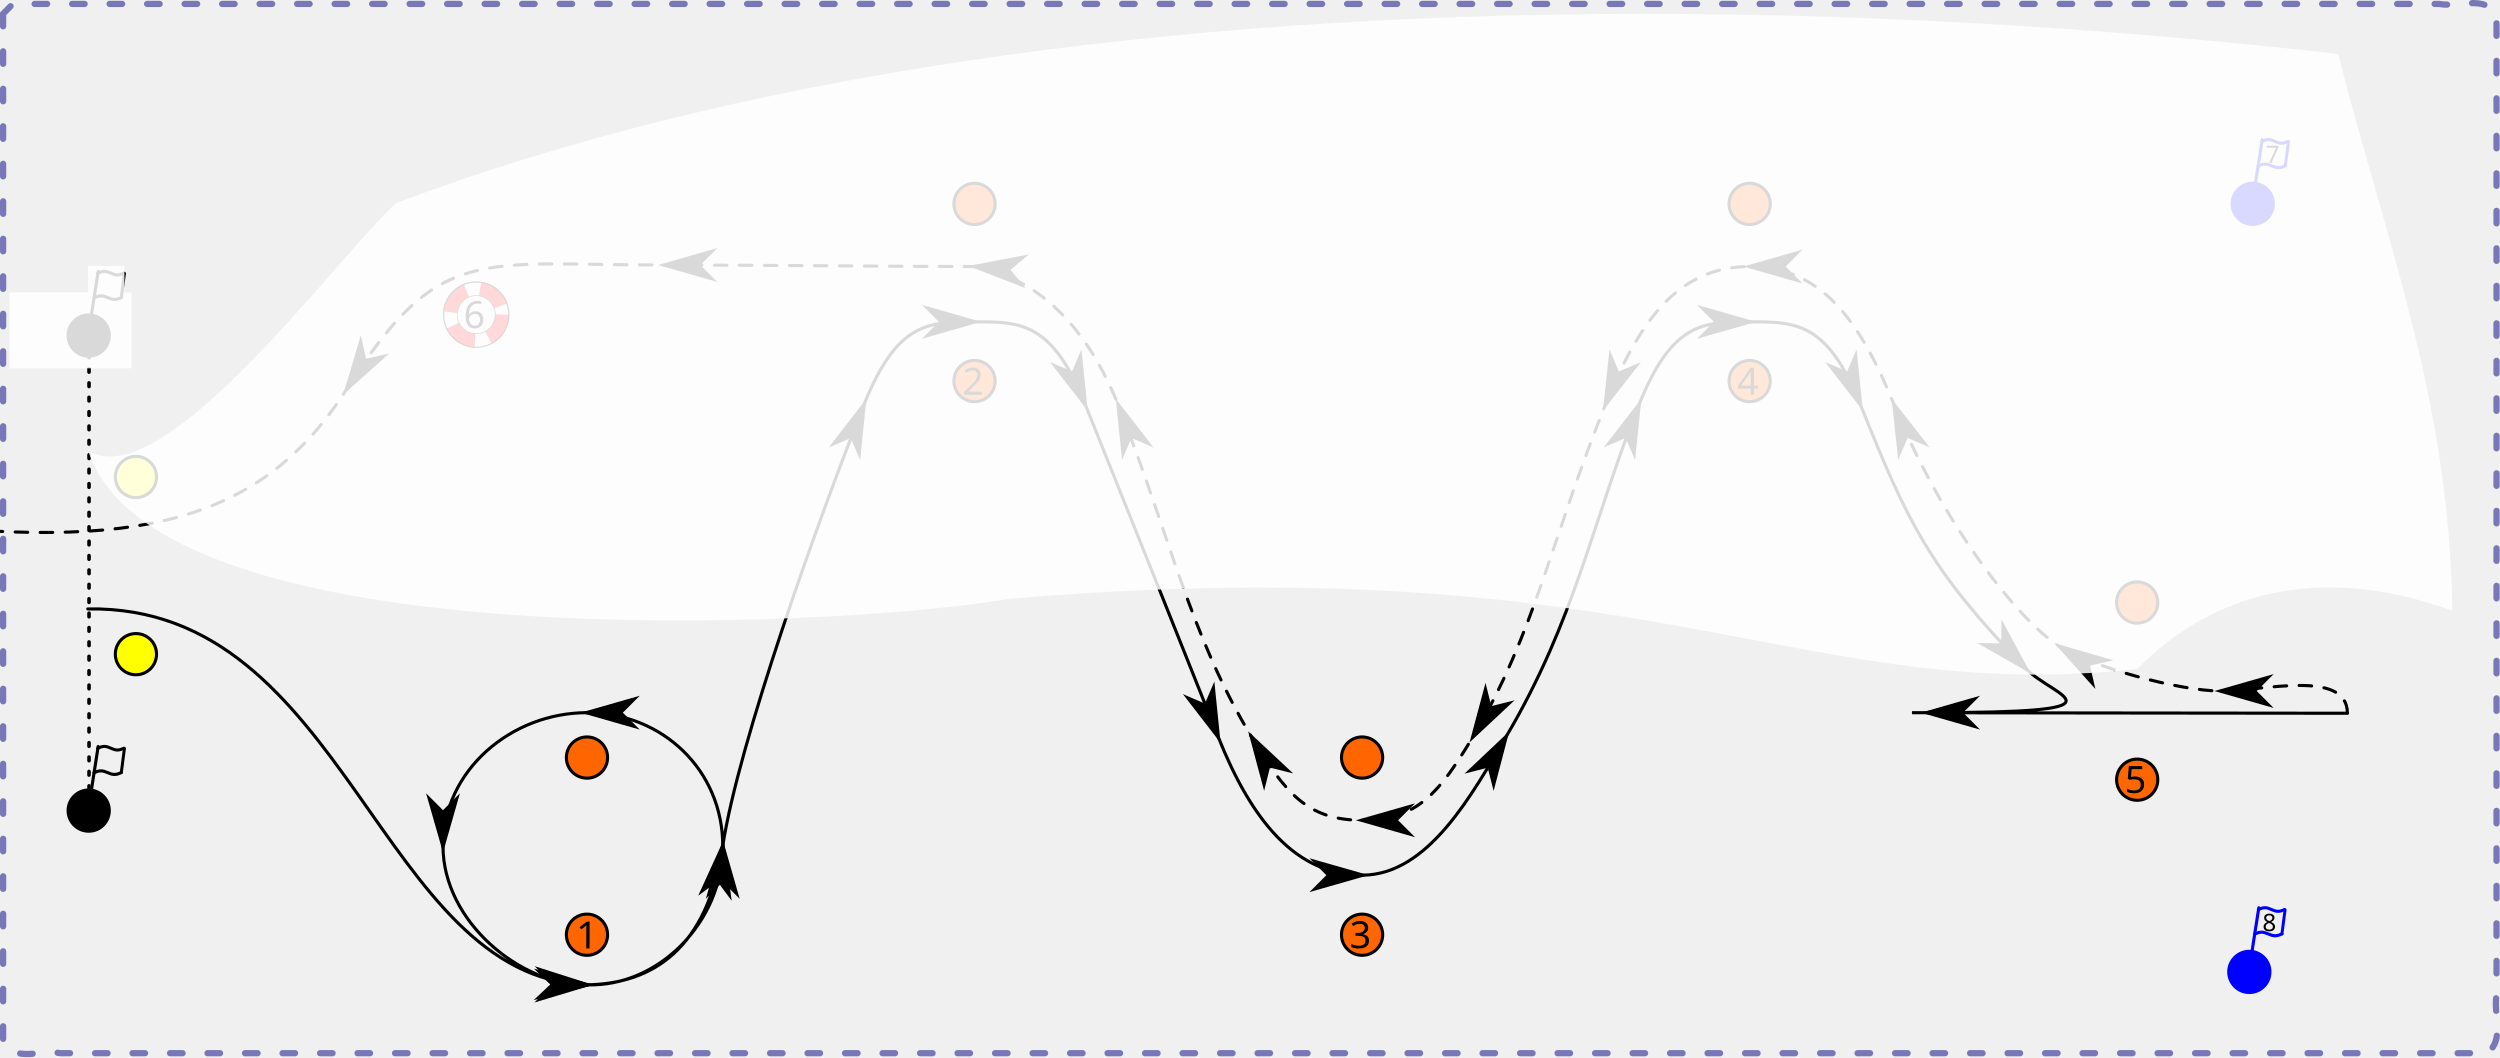
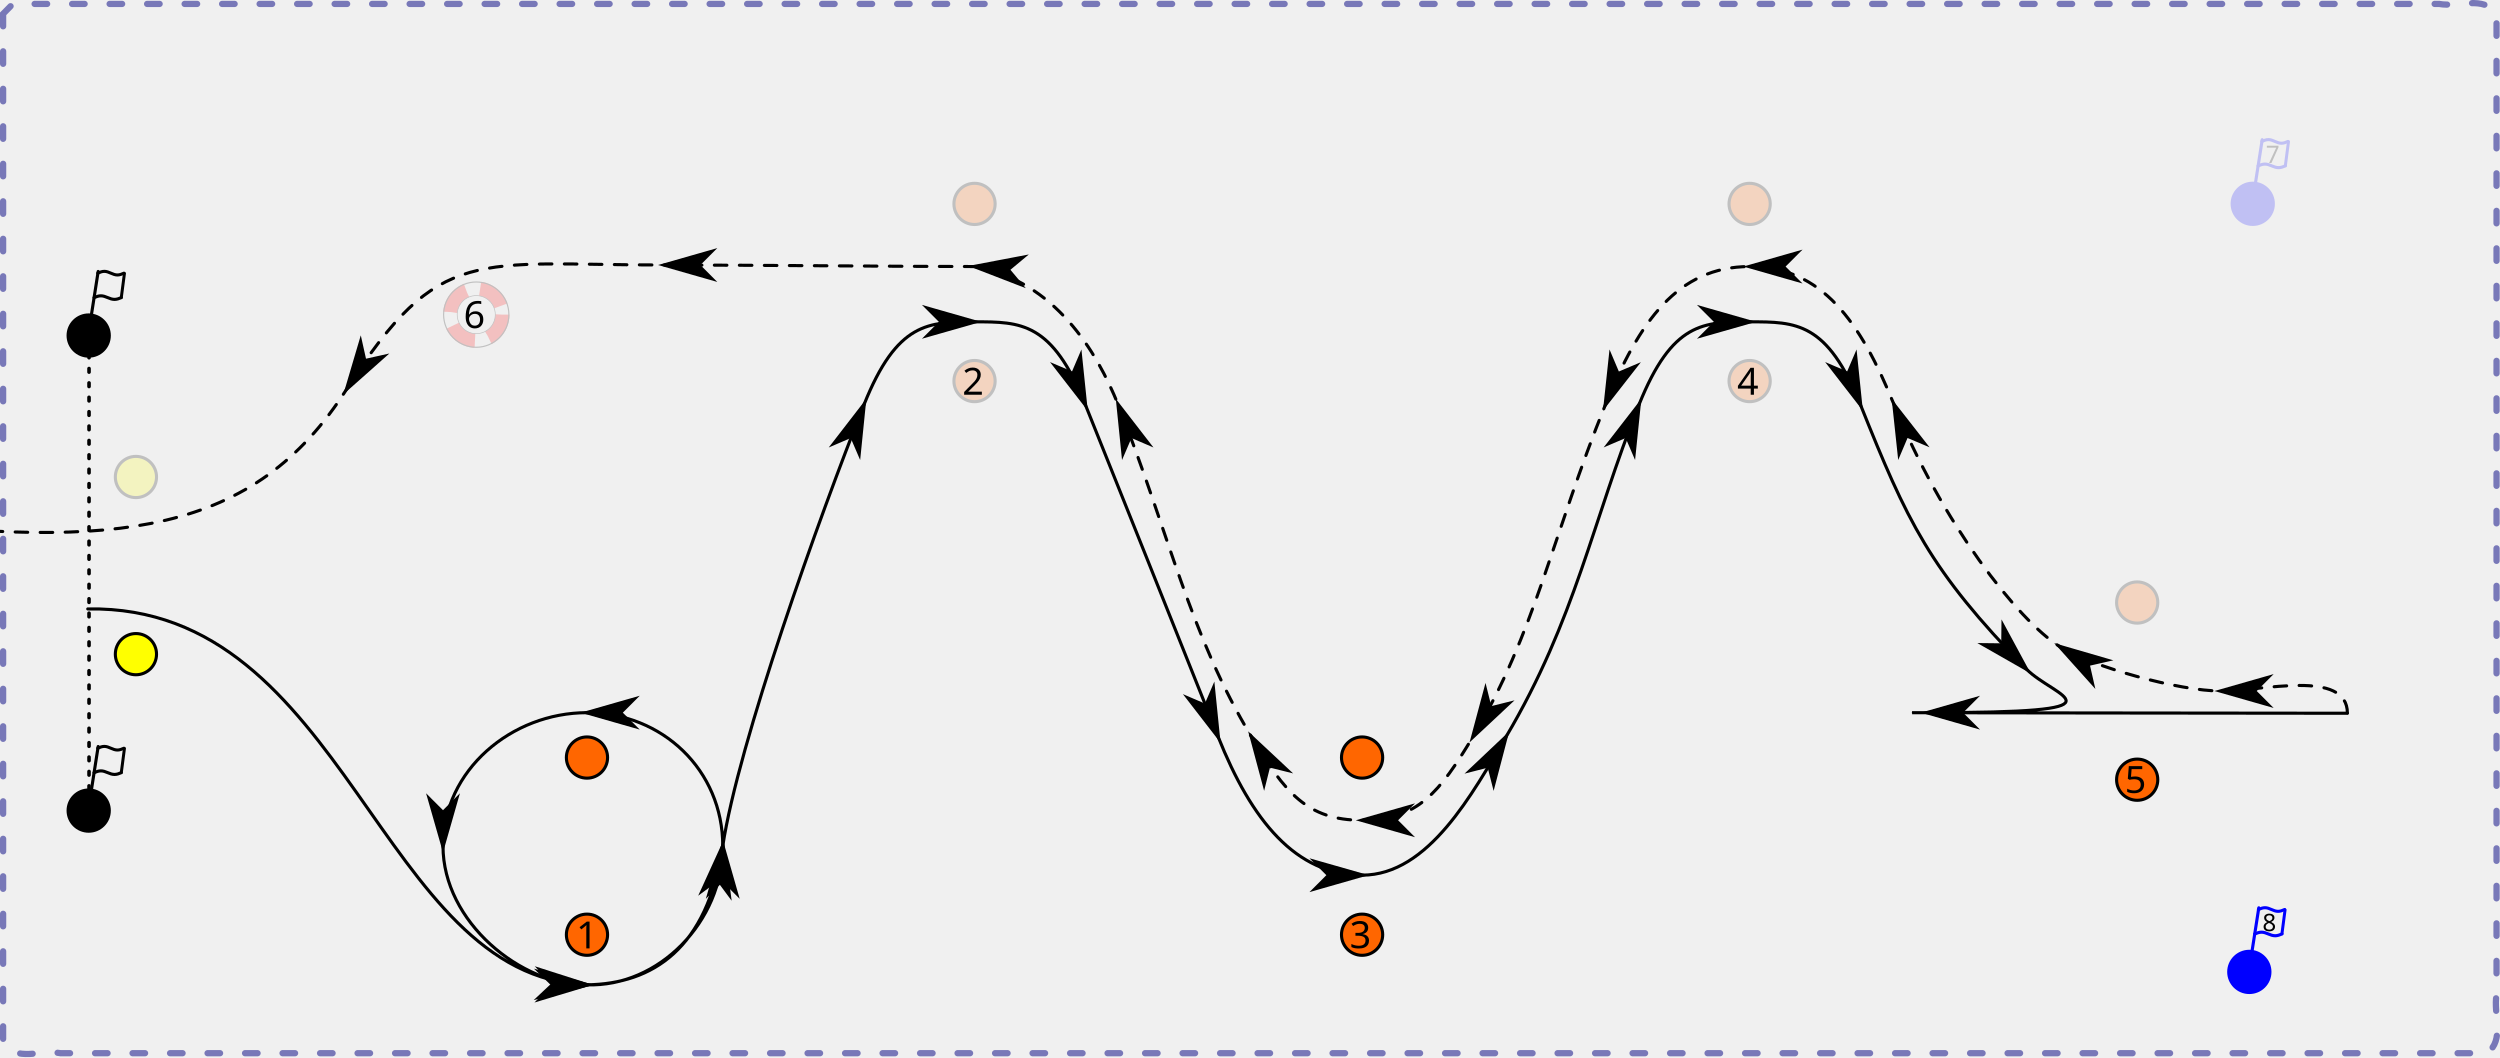
<svg xmlns="http://www.w3.org/2000/svg" version="1.0" id="svg3641" height="360.829" width="853.326" style="enable-background:new" xml:space="preserve">
  <defs id="arrows">
    <marker id="RazorWire" refX="0" refY="0" orient="auto" style="overflow:visible">
      <path id="path5527" style="fill:#34ff00;fill-opacity:1;fill-rule:evenodd;stroke:#34ff00;stroke-width:0.085pt;stroke-opacity:1" d="M 0.019,-0.632 V 0.595 L -6.621,2.568 H 9.113 L 2.979,0.595 V -0.632 L 9.166,-2.472 H -6.594 Z" />
    </marker>
    <marker orient="auto" refY="0" refX="0" id="Scissors" style="overflow:visible">
      <path id="schere" d="M 9.696,-3.847 C 8.661,-5.095 6.794,-5.052 5.4,-4.515 l -8.76,3.283 c -2.548,-1.394 -5.065,-0.995 -5.065,-1.673 0,-0.53 0.487,-0.414 0.414,-1.795 -0.07,-1.326 -1.454,-2.307 -2.763,-2.22 -1.309,-0.008 -2.666,0.995 -2.678,2.379 -0.098,1.393 1.074,2.688 2.461,2.779 1.624,0.242 4.499,-0.742 5.848,1.676 C -6.148,1.766 -7.931,1.771 -9.543,1.679 -10.882,1.602 -12.489,1.985 -13.128,3.301 c -0.617,1.261 -0.012,3.056 1.405,3.442 1.43,0.525 3.393,-0.138 3.733,-1.782 0.262,-1.267 -0.635,-1.862 -0.291,-2.322 0.26,-0.347 1.91,-0.146 4.85,-1.466 L 6.055,4.515 C 7.253,4.85 8.718,4.839 9.78,3.66 L -0.055,-0.057 Z M -9.832,-5.874 c 1.381,0.771 1.268,2.862 -0.167,3.268 -1.298,0.452 -2.956,-0.81 -2.542,-2.216 0.242,-1.154 1.764,-1.579 2.709,-1.052 z m 0.06,8.552 c 1.441,0.532 1.196,2.97 -0.269,3.298 -0.972,0.337 -2.361,-0.148 -2.459,-1.293 -0.189,-1.392 1.446,-2.65 2.728,-2.005 z" style="fill:#34ff00;fill-opacity:1;stroke:#34ff00;stroke-width:1.067;stroke-opacity:1" />
    </marker>
    <marker orient="auto" refY="0" refX="0" id="Legs" style="overflow:visible">
      <g id="g5494" transform="scale(-0.7)" style="fill:#34ff00;fill-opacity:1;stroke:#34ff00;stroke-opacity:1">
        <g id="g5496" transform="matrix(0,-1,-1,0,22.0892,22.73484)" style="fill:#34ff00;fill-opacity:1;stroke:#34ff00;stroke-opacity:1">
          <path id="path5498" d="m 22.636,22.054 c -7.371,5.036 -2.618,7.047 -6.23,14.339" style="fill:#34ff00;fill-opacity:1;fill-rule:evenodd;stroke:#34ff00;stroke-width:1.067pt;stroke-opacity:1" />
          <path id="path5500" d="m 22.825,21.918 c -1.451,8.904 3.772,9.355 4.805,14.747" style="fill:#34ff00;fill-opacity:1;fill-rule:evenodd;stroke:#34ff00;stroke-width:1.067pt;stroke-opacity:1" />
        </g>
        <path id="path5502" d="m -15.029,-7.181 -0.984,4.313 4.227,-1.305 z" style="fill:#34ff00;fill-opacity:1;fill-rule:evenodd;stroke:#34ff00;stroke-width:1.067pt;stroke-opacity:1" />
        <path id="path5504" d="m -16.23,4.861 1.999,3.946 2.418,-3.704 z" style="fill:#34ff00;fill-opacity:1;fill-rule:evenodd;stroke:#34ff00;stroke-width:1.067pt;stroke-opacity:1" />
      </g>
    </marker>
    <linearGradient id="linearGradient5477">
      <stop style="stop-color:#57e307;stop-opacity:1;" offset="0" id="stop5479" />
    </linearGradient>
    <marker style="overflow:visible" id="Arrow1Lend" refX="0" refY="0" orient="auto">
      <path style="fill-rule:evenodd;stroke:#000000;stroke-width:0.853pt;marker-start:none" d="M -10.667,0 -14.933,4.267 0,0 -14.933,-4.267 Z" id="path3104" />
    </marker>
    <marker style="overflow:visible" id="Arrow1Lstart" refX="0" refY="0" orient="auto">
      <path style="fill-rule:evenodd;stroke:#000000;stroke-width:0.853pt;marker-start:none" d="M 10.667,0 14.933,-4.267 0,0 14.933,4.267 Z" id="path3282" />
    </marker>
    <marker style="overflow:visible" id="Arrow1Lstart-7" refX="0" refY="0" orient="auto">
      <path style="fill-rule:evenodd;stroke:#000000;stroke-width:0.853pt;marker-start:none" d="M 10.667,0 14.933,-4.267 0,0 14.933,4.267 Z" id="path3282-4" />
    </marker>
    <marker style="overflow:visible" id="Arrow1Lend-6" refX="0" refY="0" orient="auto">
      <path style="fill-rule:evenodd;stroke:#000000;stroke-width:0.853pt;marker-start:none" d="M -10.667,0 -14.933,4.267 0,0 -14.933,-4.267 Z" id="path3104-0" />
    </marker>
  </defs>
  <g transform="translate(-215.4445,-435.3955)" style="display:inline" id="Parcours">
    <defs id="defs2076" />
    <g id="g1" />
    <g id="layer6" style="display:inline">
      <g transform="translate(18.94796,85.04597)" id="Zeitnahme" style="display:inline">
        <g id="g13156" transform="translate(-177.6378,-94.48819)">
          <path style="fill:#000000;fill-opacity:1;stroke:#000000;stroke-width:1.762" d="m 411.087,559.37 c 0,-3.685 -2.986,-6.678 -6.678,-6.678 -3.683,0 -6.678,2.987 -6.678,6.678 0,3.685 2.987,6.678 6.678,6.678 3.685,0 6.678,-2.987 6.678,-6.678 z" id="path13158" />
        </g>
        <g id="g13172" transform="translate(-177.6378,67.66194)">
          <path style="fill:#000000;fill-opacity:1;stroke:#000000;stroke-width:1.762" d="m 411.087,559.37 c 0,-3.685 -2.986,-6.678 -6.678,-6.678 -3.683,0 -6.678,2.987 -6.678,6.678 0,3.685 2.987,6.678 6.678,6.678 3.685,0 6.678,-2.987 6.678,-6.678 z" id="path13174" />
        </g>
        <path style="fill:none;stroke:#000000;stroke-width:1.228;stroke-linecap:round;stroke-linejoin:miter;stroke-miterlimit:4;stroke-dasharray:1.228, 3.684;stroke-dashoffset:0;stroke-opacity:1" d="m 226.886,466.315 c 0,23.379 0,46.759 0,70.138 0,19.991 0,67.885 0,87.271" id="path14169" />
      </g>
      <g transform="translate(113.4362,157.2769)" id="Tor1" style="display:inline;fill:#ff6600">
        <path style="fill:#ff6600;stroke:#000000;stroke-width:1.056" d="m 309.393,536.693 c 0,-3.883 -3.149,-7.032 -7.031,-7.032 -3.881,0 -7.031,3.148 -7.031,7.032 0,3.883 3.15,7.031 7.031,7.031 3.882,0 7.031,-3.147 7.031,-7.031 z" id="Tor1_innen" />
        <path style="fill:#ff6600;stroke:#000000;stroke-width:1.056" d="m 309.393,597.166 c 0,-3.883 -3.149,-7.032 -7.031,-7.032 -3.881,0 -7.031,3.148 -7.031,7.032 0,3.883 3.15,7.031 7.031,7.031 3.882,0 7.031,-3.147 7.031,-7.031 z" id="Tor1_aussen" />
      </g>
-       <g transform="translate(226.8221,-31.69941)" id="Tor2" style="display:inline;fill:#ff6600">
+       <g transform="translate(226.8221,-31.69941)" id="Tor2" opacity="0.2" style="display:inline;fill:#ff6600">
        <path style="fill:#ff6600;stroke:#000000;stroke-width:1.056" d="m 328.291,536.693 c 0,-3.883 -3.149,-7.032 -7.031,-7.032 -3.881,0 -7.031,3.148 -7.031,7.032 0,3.883 3.15,7.031 7.031,7.031 3.882,0 7.031,-3.147 7.031,-7.031 z" id="Tor2_aussen" />
        <path style="fill:#ff6600;stroke:#000000;stroke-width:1.056" d="m 328.291,597.166 c 0,-3.883 -3.149,-7.032 -7.031,-7.032 -3.881,0 -7.031,3.148 -7.031,7.032 0,3.883 3.15,7.031 7.031,7.031 3.882,0 7.031,-3.147 7.031,-7.031 z" id="Tor2_innen" />
      </g>
      <g transform="translate(340.2078,157.2769)" id="Tor3" style="display:inline;fill:#ff6600">
        <path style="fill:#ff6600;stroke:#000000;stroke-width:1.056" d="m 347.189,536.693 c 0,-3.883 -3.149,-7.032 -7.031,-7.032 -3.881,0 -7.031,3.148 -7.031,7.032 0,3.883 3.15,7.031 7.031,7.031 3.882,0 7.031,-3.147 7.031,-7.031 z" id="Tor3_innen" />
        <path style="fill:#ff6600;stroke:#000000;stroke-width:1.056" d="m 347.189,597.166 c 0,-3.883 -3.149,-7.032 -7.031,-7.032 -3.881,0 -7.031,3.148 -7.031,7.032 0,3.883 3.15,7.031 7.031,7.031 3.882,0 7.031,-3.147 7.031,-7.031 z" id="Tor3_aussen" />
      </g>
-       <g transform="translate(453.5935,-31.69941)" id="Tor4" style="display:inline;fill:#ff6600">
+       <g transform="translate(453.5935,-31.69941)" id="Tor4" opacity="0.2" style="display:inline;fill:#ff6600">
        <path style="fill:#ff6600;stroke:#000000;stroke-width:1.056" d="m 366.086,536.693 c 0,-3.883 -3.149,-7.032 -7.031,-7.032 -3.881,0 -7.031,3.148 -7.031,7.032 0,3.883 3.15,7.031 7.031,7.031 3.882,0 7.031,-3.147 7.031,-7.031 z" id="Tor4_aussen" />
        <path style="fill:#ff6600;stroke:#000000;stroke-width:1.056" d="m 366.086,597.166 c 0,-3.883 -3.149,-7.032 -7.031,-7.032 -3.881,0 -7.031,3.148 -7.031,7.032 0,3.883 3.15,7.031 7.031,7.031 3.882,0 7.031,-3.147 7.031,-7.031 z" id="Tor4_innen" />
      </g>
      <g transform="translate(566.9793,104.3635)" id="Tor5" style="display:inline;fill:#ff6600">
-         <path style="fill:#ff6600;stroke:#000000;stroke-width:1.056" d="m 384.984,536.693 c 0,-3.883 -3.149,-7.032 -7.031,-7.032 -3.881,0 -7.031,3.148 -7.031,7.032 0,3.883 3.15,7.031 7.031,7.031 3.882,0 7.031,-3.147 7.031,-7.031 z" id="Tor5_oben" />
+         <path style="fill:#ff6600;stroke:#000000;stroke-width:1.056" d="m 384.984,536.693 c 0,-3.883 -3.149,-7.032 -7.031,-7.032 -3.881,0 -7.031,3.148 -7.031,7.032 0,3.883 3.15,7.031 7.031,7.031 3.882,0 7.031,-3.147 7.031,-7.031 z" id="Tor5_oben" opacity="0.2" />
        <path style="fill:#ff6600;stroke:#000000;stroke-width:1.056" d="m 384.984,597.166 c 0,-3.883 -3.149,-7.032 -7.031,-7.032 -3.881,0 -7.031,3.148 -7.031,7.032 0,3.883 3.15,7.031 7.031,7.031 3.882,0 7.031,-3.147 7.031,-7.031 z" id="Tor5_unten" />
      </g>
-       <g transform="translate(18.94796,138.3793)" id="Schikane" style="display:inline">
+       <g transform="translate(18.94796,138.3793)" id="Schikane" opacity="0.2" style="display:inline">
        <g style="fill:none" id="Ring">
          <ellipse id="path8826" style="fill:none;stroke:#ff0000;stroke-width:4.821;stroke-linecap:butt;stroke-linejoin:round;stroke-miterlimit:4;stroke-dasharray:9.643, 4.821;stroke-dashoffset:0;stroke-opacity:1" cx="359.055" cy="404.409" rx="8.928" ry="8.928" />
          <ellipse style="display:inline;fill:none;stroke:#000000;stroke-width:0.229;stroke-linecap:round;stroke-linejoin:round;stroke-miterlimit:4;stroke-dasharray:none;stroke-dashoffset:0;stroke-opacity:1" id="path3620" cx="359.055" cy="404.409" rx="6.5" ry="6.5" />
          <ellipse style="display:inline;fill:none;stroke:#000000;stroke-width:0.393;stroke-linecap:round;stroke-linejoin:round;stroke-miterlimit:4;stroke-dasharray:none;stroke-dashoffset:0;stroke-opacity:1" id="path2733" cx="359.055" cy="404.409" rx="11.142" ry="11.142" />
        </g>
      </g>
      <g transform="translate(-40.52031,61.51377)" id="Start+Ziel" style="display:inline">
-         <path style="fill:#ffff00;stroke:#000000;stroke-width:1.056" d="m 309.393,536.693 c 0,-3.883 -3.149,-7.032 -7.031,-7.032 -3.881,0 -7.031,3.148 -7.031,7.032 0,3.883 3.15,7.031 7.031,7.031 3.882,0 7.031,-3.147 7.031,-7.031 z" id="Tor1_innen-7" />
+         <path style="fill:#ffff00;stroke:#000000;stroke-width:1.056" d="m 309.393,536.693 c 0,-3.883 -3.149,-7.032 -7.031,-7.032 -3.881,0 -7.031,3.148 -7.031,7.032 0,3.883 3.15,7.031 7.031,7.031 3.882,0 7.031,-3.147 7.031,-7.031 z" id="Tor1_innen-7" opacity="0.2" />
        <path style="fill:#ffff00;stroke:#000000;stroke-width:1.056" d="m 309.393,597.166 c 0,-3.883 -3.149,-7.032 -7.031,-7.032 -3.881,0 -7.031,3.148 -7.031,7.032 0,3.883 3.15,7.031 7.031,7.031 3.882,0 7.031,-3.147 7.031,-7.031 z" id="Tor1_aussen-3" />
      </g>
    </g>
  </g>
  <g transform="translate(-215.4445,-435.3955)" style="display:inline" id="ParcoursLabel">
    <defs id="defs2832" />
    <g id="g3113" style="display:inline">
      <text xml:space="preserve" style="font-style:normal;font-weight:normal;font-size:12.8px;line-height:0%;font-family:'Arial Black';display:inline;fill:#000000;fill-opacity:1;stroke:none;stroke-width:1.067" x="373.691" y="547.37" id="text3034">
        <tspan id="tspan3032" x="373.691" y="547.37" style="font-size:12.8px;line-height:1.25;stroke-width:1.067">6</tspan>
      </text>
      <text xml:space="preserve" style="font-style:normal;font-weight:normal;font-size:12.8px;line-height:0%;font-family:'Arial Black';display:inline;fill:#000000;fill-opacity:1;stroke:none;stroke-width:1.067" x="412.13" y="759.102" id="text3038">
        <tspan id="tspan3036" x="412.13" y="759.102" style="font-size:12.8px;line-height:1.25;stroke-width:1.067">1</tspan>
      </text>
      <text xml:space="preserve" style="font-style:normal;font-weight:normal;font-size:12.8px;line-height:0%;font-family:'Arial Black';display:inline;fill:#000000;fill-opacity:1;stroke:none;stroke-width:1.067" x="808.383" y="570.125" id="text3042">
        <tspan id="tspan3040" x="808.383" y="570.125" style="font-size:12.8px;line-height:1.25;stroke-width:1.067">4</tspan>
      </text>
      <text xml:space="preserve" style="font-style:normal;font-weight:normal;font-size:12.8px;line-height:0%;font-family:'Arial Black';display:inline;fill:#000000;fill-opacity:1;stroke:none;stroke-width:1.067" x="940.704" y="706.032" id="text3046">
        <tspan id="tspan3044" x="940.704" y="706.032" style="font-size:12.8px;line-height:1.25;stroke-width:1.067">5</tspan>
      </text>
      <text xml:space="preserve" style="font-style:normal;font-weight:normal;font-size:12.8px;line-height:0%;font-family:'Arial Black';display:inline;fill:#000000;fill-opacity:1;stroke:none;stroke-width:1.067" x="676.131" y="759.024" id="text3050">
        <tspan id="tspan3048" x="676.131" y="759.024" style="font-size:12.8px;line-height:1.25;stroke-width:1.067">3</tspan>
      </text>
-       <g transform="translate(579.9631,-35.51099)" id="g3068" style="display:inline">
+       <g transform="translate(579.9631,-35.51099)" id="g3068" opacity="0.2" style="display:inline">
        <path id="path3052" d="m 411.087,540.472 c 0,-3.685 -2.986,-6.678 -6.678,-6.678 -3.683,0 -6.678,2.987 -6.678,6.678 0,3.685 2.987,6.678 6.678,6.678 3.685,0 6.678,-2.987 6.678,-6.678 z" style="fill:#0000ff;fill-opacity:1;stroke:#0000ff;stroke-width:1.762" />
        <g style="stroke:#0000ff" id="g3062">
          <path id="path3054" d="m 407.511,519.18 c 0.372,-0.161 0.745,-0.325 1.117,-0.438 0.372,-0.114 0.744,-0.181 1.117,-0.181 0.372,0 0.744,0.063 1.117,0.181 0.372,0.113 0.744,0.273 1.116,0.438 0.369,0.16 0.745,0.321 1.117,0.434 0.369,0.114 0.745,0.181 1.117,0.181 0.368,0 0.745,-0.064 1.117,-0.181 0.368,-0.113 0.744,-0.274 1.117,-0.434" style="fill:none;stroke:#0000ff;stroke-width:1.052;stroke-linecap:round;stroke-linejoin:round" />
          <path id="path3056" d="m 407.643,518.601 -2.7,17.3 v 0.258 0" style="fill:none;stroke:#0000ff;stroke-width:1.067;stroke-linecap:round;stroke-linejoin:round" />
          <path id="path3058" d="m 406.246,527.522 c 0.384,-0.158 0.775,-0.317 1.163,-0.429 0.383,-0.113 0.775,-0.179 1.163,-0.179 0.383,0 0.774,0.062 1.163,0.179 0.387,0.112 0.774,0.271 1.163,0.429 0.387,0.159 0.774,0.317 1.162,0.433 0.388,0.109 0.775,0.175 1.163,0.175 0.388,0 0.775,-0.062 1.163,-0.175 0.387,-0.112 0.775,-0.271 1.163,-0.433" style="fill:none;stroke:#0000ff;stroke-width:1.067;stroke-linecap:round;stroke-linejoin:round" />
          <path id="path3060" d="m 416.604,519.31 -1.039,7.969 v 0.12 0" style="fill:none;stroke:#0000ff;stroke-width:1.024;stroke-linecap:round" />
        </g>
        <text xml:space="preserve" style="font-style:normal;font-weight:normal;font-size:12.8px;line-height:0%;font-family:'Arial Black';fill:#000000;fill-opacity:1;stroke:none;stroke-width:1.067" x="408.873" y="526.543" id="text3066">
          <tspan id="tspan3064" x="408.873" y="526.543" style="font-size:8.242px;line-height:1.25;stroke-width:1.067">7</tspan>
        </text>
      </g>
      <text xml:space="preserve" style="font-style:normal;font-weight:normal;font-size:12.8px;line-height:0%;font-family:'Arial Black';display:inline;fill:#000000;fill-opacity:1;stroke:none;stroke-width:1.067" x="543.926" y="570.125" id="text3090">
        <tspan id="tspan3088" x="543.926" y="570.125" style="font-size:12.8px;line-height:1.25;stroke-width:1.067">2</tspan>
      </text>
      <g id="g3100">
        <path id="path3092" d="m 248.821,528.636 c 0.372,-0.161 0.745,-0.325 1.117,-0.438 0.372,-0.114 0.744,-0.181 1.117,-0.181 0.372,0 0.744,0.063 1.117,0.181 0.372,0.113 0.744,0.273 1.116,0.438 0.369,0.16 0.745,0.321 1.117,0.434 0.369,0.114 0.745,0.181 1.117,0.181 0.368,0 0.745,-0.064 1.117,-0.181 0.368,-0.113 0.744,-0.274 1.117,-0.434" style="display:inline;fill:none;stroke:#000000;stroke-width:1.052;stroke-linecap:round;stroke-linejoin:round" />
        <path id="path3094" d="m 248.953,528.057 -2.7,17.3 v 0.258 0" style="display:inline;fill:none;stroke:#000000;stroke-width:1.067;stroke-linecap:round;stroke-linejoin:round" />
        <path id="path3096" d="m 247.556,536.977 c 0.384,-0.158 0.775,-0.317 1.163,-0.429 0.383,-0.113 0.775,-0.179 1.163,-0.179 0.383,0 0.774,0.062 1.163,0.179 0.387,0.112 0.774,0.271 1.163,0.429 0.387,0.159 0.774,0.317 1.162,0.433 0.388,0.109 0.775,0.175 1.163,0.175 0.388,0 0.775,-0.062 1.163,-0.175 0.387,-0.112 0.775,-0.271 1.163,-0.433" style="display:inline;fill:none;stroke:#000000;stroke-width:1.067;stroke-linecap:round;stroke-linejoin:round" />
        <path id="path3098" d="m 257.914,528.766 -1.039,7.969 v 0.12 0" style="display:inline;fill:none;stroke:#000000;stroke-width:1.024;stroke-linecap:round" />
      </g>
      <g id="g3111">
        <path id="path3102" d="m 248.821,690.786 c 0.372,-0.161 0.745,-0.325 1.117,-0.438 0.372,-0.114 0.744,-0.181 1.117,-0.181 0.372,0 0.744,0.063 1.117,0.181 0.372,0.113 0.744,0.273 1.116,0.438 0.369,0.16 0.745,0.321 1.117,0.434 0.369,0.114 0.745,0.181 1.117,0.181 0.368,0 0.745,-0.064 1.117,-0.181 0.368,-0.113 0.744,-0.274 1.117,-0.434" style="display:inline;fill:none;stroke:#000000;stroke-width:1.052;stroke-linecap:round;stroke-linejoin:round" />
        <path id="path3105" d="m 248.953,690.207 -2.7,17.3 v 0.258 0" style="display:inline;fill:none;stroke:#000000;stroke-width:1.067;stroke-linecap:round;stroke-linejoin:round" />
        <path id="path3107" d="m 247.556,699.127 c 0.384,-0.158 0.775,-0.317 1.163,-0.429 0.383,-0.113 0.775,-0.179 1.163,-0.179 0.383,0 0.774,0.062 1.163,0.179 0.387,0.112 0.774,0.271 1.163,0.429 0.387,0.159 0.774,0.317 1.162,0.433 0.388,0.109 0.775,0.175 1.163,0.175 0.388,0 0.775,-0.062 1.163,-0.175 0.387,-0.112 0.775,-0.271 1.163,-0.433" style="display:inline;fill:none;stroke:#000000;stroke-width:1.067;stroke-linecap:round;stroke-linejoin:round" />
        <path id="path3109" d="m 257.914,690.916 -1.039,7.969 v 0.12 0" style="display:inline;fill:none;stroke:#000000;stroke-width:1.024;stroke-linecap:round" />
      </g>
    </g>
  </g>
  <g transform="translate(363.3543,-208.7303)" id="SpeedbojeKlasse7" style="display:inline;enable-background:new">
    <path id="path2174" d="m 411.087,540.472 c 0,-3.685 -2.986,-6.678 -6.678,-6.678 -3.683,0 -6.678,2.987 -6.678,6.678 0,3.685 2.987,6.678 6.678,6.678 3.685,0 6.678,-2.987 6.678,-6.678 z" style="fill:#0000ff;fill-opacity:1;stroke:#0000ff;stroke-width:1.762" />
    <g style="fill:none;stroke:#0000ff" id="g2184">
      <path id="path2176" d="m 407.511,519.18 c 0.372,-0.161 0.745,-0.325 1.117,-0.438 0.372,-0.114 0.744,-0.181 1.117,-0.181 0.372,0 0.744,0.063 1.117,0.181 0.372,0.113 0.744,0.273 1.116,0.438 0.369,0.16 0.745,0.321 1.117,0.434 0.369,0.114 0.745,0.181 1.117,0.181 0.368,0 0.745,-0.064 1.117,-0.181 0.368,-0.113 0.744,-0.274 1.117,-0.434" style="fill:none;stroke:#0000ff;stroke-width:1.052;stroke-linecap:round;stroke-linejoin:round" />
      <path id="path2178" d="m 407.643,518.601 -2.7,17.3 v 0.258 0" style="fill:none;stroke:#0000ff;stroke-width:1.067;stroke-linecap:round;stroke-linejoin:round" />
      <path id="path2180" d="m 406.246,527.522 c 0.384,-0.158 0.775,-0.317 1.163,-0.429 0.383,-0.113 0.775,-0.179 1.163,-0.179 0.383,0 0.774,0.062 1.163,0.179 0.387,0.112 0.774,0.271 1.163,0.429 0.387,0.159 0.774,0.317 1.162,0.433 0.388,0.109 0.775,0.175 1.163,0.175 0.388,0 0.775,-0.062 1.163,-0.175 0.387,-0.112 0.775,-0.271 1.163,-0.433" style="fill:none;stroke:#0000ff;stroke-width:1.067;stroke-linecap:round;stroke-linejoin:round" />
      <path id="path2182" d="m 416.604,519.31 -1.039,7.969 v 0.12 0" style="fill:none;stroke:#0000ff;stroke-width:1.024;stroke-linecap:round" />
    </g>
    <text xml:space="preserve" style="font-style:normal;font-weight:normal;font-size:12.8px;line-height:0%;font-family:'Arial Black';fill:#000000;fill-opacity:1;stroke:none;stroke-width:1.067" x="408.873" y="526.543" id="text2188">
      <tspan id="tspan2186" x="408.873" y="526.543" style="font-size:8.242px;line-height:1.25;stroke-width:1.067">8</tspan>
    </text>
  </g>
  <g transform="translate(-215.4445,-435.3955)" style="display:inline" id="Klasse4">
    <text id="text3611" y="328.002" x="595.582" style="font-style:normal;font-weight:normal;font-size:12.8px;line-height:0%;font-family:Verdana;text-align:center;text-anchor:middle;display:inline;fill:#000000;fill-opacity:1;stroke:none;stroke-width:1.067" xml:space="preserve">
      <tspan style="font-weight:bold;font-size:38.4px;line-height:1.25;text-align:center;text-anchor:middle;stroke-width:1.067" y="328.002" x="595.582" id="tspan3613">DMYV-Jugend</tspan>
      <tspan id="tspan3615" style="font-weight:bold;font-size:38.4px;line-height:1.25;text-align:center;text-anchor:middle;stroke-width:1.067" y="376.002" x="595.582">Motorboot-Slalom</tspan>
      <tspan style="font-weight:bold;font-size:38.4px;line-height:1.25;text-align:center;text-anchor:middle;stroke-width:1.067" id="tspan3617" y="424.002" x="595.582">Klasse 4</tspan>
    </text>
    <text id="text3707" y="876.114" x="243.389" style="font-style:normal;font-weight:normal;font-size:12.8px;line-height:0%;font-family:Verdana;display:inline;fill:#000000;fill-opacity:1;stroke:none;stroke-width:1.067" xml:space="preserve">
      <tspan id="tspan3709" y="876.114" x="243.389" style="font-size:19.2px;line-height:1.25;stroke-width:1.067">Ablegen - Startlinie - schnelle Umkreisung des Tores 1 (Tor 1 bleibt an der Backbordseite!) -</tspan>
      <tspan id="tspan3711" y="900.114" x="243.389" style="font-size:19.2px;line-height:1.25;stroke-width:1.067">durch die Tore 2 - 3 - 4 - rückwärts durch das Tor 5 - vorwärts wieder</tspan>
      <tspan id="tspan3713" y="924.114" x="243.389" style="font-size:19.2px;line-height:1.25;stroke-width:1.067">in den Parcours durch die Tonnentore 5 - 4 - 3 - 2 - Schikane an der Tonne 6 - Ziellinie -</tspan>
      <tspan id="tspan3715" y="948.114" x="243.389" style="font-size:19.2px;line-height:1.25;stroke-width:1.067">anlegen und an der Klampe mit Kopfschlag belegen.</tspan>
    </text>
    <path id="path3717" d="m 169.627,612.629 c 85.602,10.59 132.655,5.145 164.181,-44.47 31.526,-49.614 44.196,-42.305 108.461,-42.305 30.484,0 81.366,0.525 105.879,0.525 27.49,5.024 41.683,29.114 48.967,47.167 17.67,44.741 24.342,78.106 45.5,113.367 11.339,18.896 18.902,28.467 37.8,28.467 18.898,0 26.428,-9.571 37.767,-28.467 21.141,-35.231 27.177,-68.776 45.233,-113.367 11.465,-28.313 24.636,-47.167 49.267,-47.167 24.631,0 37.799,18.853 49.267,47.167 16.312,40.274 42.165,73.498 56.53,82.534 11.104,6.984 40.856,15.184 55.013,15.184 13.99,0 43.19,-7.596 43.19,7.587" style="display:inline;fill:none;stroke:#000000;stroke-width:1.067;stroke-linecap:round;stroke-linejoin:round;stroke-miterlimit:4;stroke-dasharray:4.267, 4.267;stroke-dashoffset:0;stroke-opacity:1;marker-start:none;marker-mid:url(#Arrow1Lstart);marker-end:none" />
    <path id="path3719" d="m 1016.681,678.851 c 0,0 -181.32,-0.198 -143.404,-0.198 71.653,0 43.372,-5.128 33.803,-14.92 -33.088,-33.861 -40.728,-50.553 -56.6,-90.187 -11.339,-28.313 -22.06,-28.3 -37.8,-28.3 -15.74,0 -26.461,-0.013 -37.8,28.3 -15.842,39.558 -21.656,73.302 -45.4,113.367 -11.287,19.045 -26.36,47.188 -49.067,47.2 -22.707,0.011 -37.81,-18.722 -49.167,-47.2 -17.25,-43.257 -29.469,-73.822 -45.333,-113.367 -11.358,-28.313 -22.031,-28.297 -37.767,-28.3 -15.736,-0.003 -26.516,-0.013 -37.8,28.3 -15.198,38.135 -42.926,115.542 -48.2,150.632 -5.274,35.091 -23.93,47.041 -46.349,47.369 -22.419,0.328 -49.143,-21.463 -49.143,-47.369 0,-25.905 23.427,-45.525 49.143,-45.525 25.717,0 46.349,19.62 46.349,45.525 0,25.905 -21.882,48.143 -46.349,47.369 -71.064,-2.249 -81.74,-129.788 -170.394,-128.305" style="display:inline;fill:none;stroke:#000000;stroke-width:1.067;stroke-linecap:round;stroke-linejoin:round;stroke-miterlimit:4;stroke-dashoffset:0;stroke-opacity:1;marker-start:none;marker-mid:url(#Arrow1Lstart);marker-end:none" />
  </g>
  <g id="Export_Area" style="display:inline;opacity:1" transform="translate(-180.8124,-194.4877)">
    <path style="display:inline;opacity:0.5;fill:none;fill-opacity:1;fill-rule:nonzero;stroke:#000080;stroke-width:2.133;stroke-linecap:round;stroke-linejoin:miter;stroke-miterlimit:4;stroke-dasharray:4.267, 8.533;stroke-dashoffset:0;stroke-opacity:1" d="m 181.879,199.201 c 0,117.134 0,234.268 0,351.402 4.38,6.419 13.104,2.145 19.592,3.374 276.059,0 552.117,0 828.176,0 6.295,-4.466 2.103,-13.361 3.309,-19.977 0,-111.6 0,-223.2 0,-334.8 -4.38,-6.419 -13.104,-2.145 -19.592,-3.374 -276.059,0 -552.117,0 -828.176,0 -1.103,1.125 -2.206,2.25 -3.309,3.374 z" id="rect4816" />
    <g id="g2" />
-     <g id="Alcatraz_1" style="display:inline">
-       <path style="opacity:0.85;fill:#ffffff;fill-opacity:1;fill-rule:nonzero;stroke:none;stroke-width:2.133;stroke-linecap:round;stroke-linejoin:miter;stroke-miterlimit:4;stroke-dasharray:4.267, 8.533;stroke-dashoffset:0;stroke-opacity:1" d="m 210.852,285.256 v 9.021 H 184.067 V 320.2 h 41.627 v -25.923 h -2.413 v -9.021 z" id="rect6046" />
-       <path style="opacity:0.85;fill:#ffffff;fill-opacity:1;fill-rule:nonzero;stroke:none;stroke-width:2.133;stroke-linecap:round;stroke-linejoin:miter;stroke-miterlimit:4;stroke-dasharray:4.267, 8.533;stroke-dashoffset:0;stroke-opacity:1" d="m 738.771,199.21 c -159.416,0.298 -306.614,20.807 -422.671,64.554 -19.054,16.934 -79.809,100.862 -105.248,84.404 22.894,72.088 256.947,60.726 314.34,50.731 218.434,-18.601 269.897,36.652 385.108,23.926 23.319,-23.846 59.433,-37.42 107.596,-19.858 -1.058,-72.374 -22.791,-126.307 -39.023,-190.083 -81.479,-9.144 -162.248,-13.818 -240.102,-13.673 z" id="rect6048" />
-     </g>
+     <g id="g3" />
  </g>
</svg>
